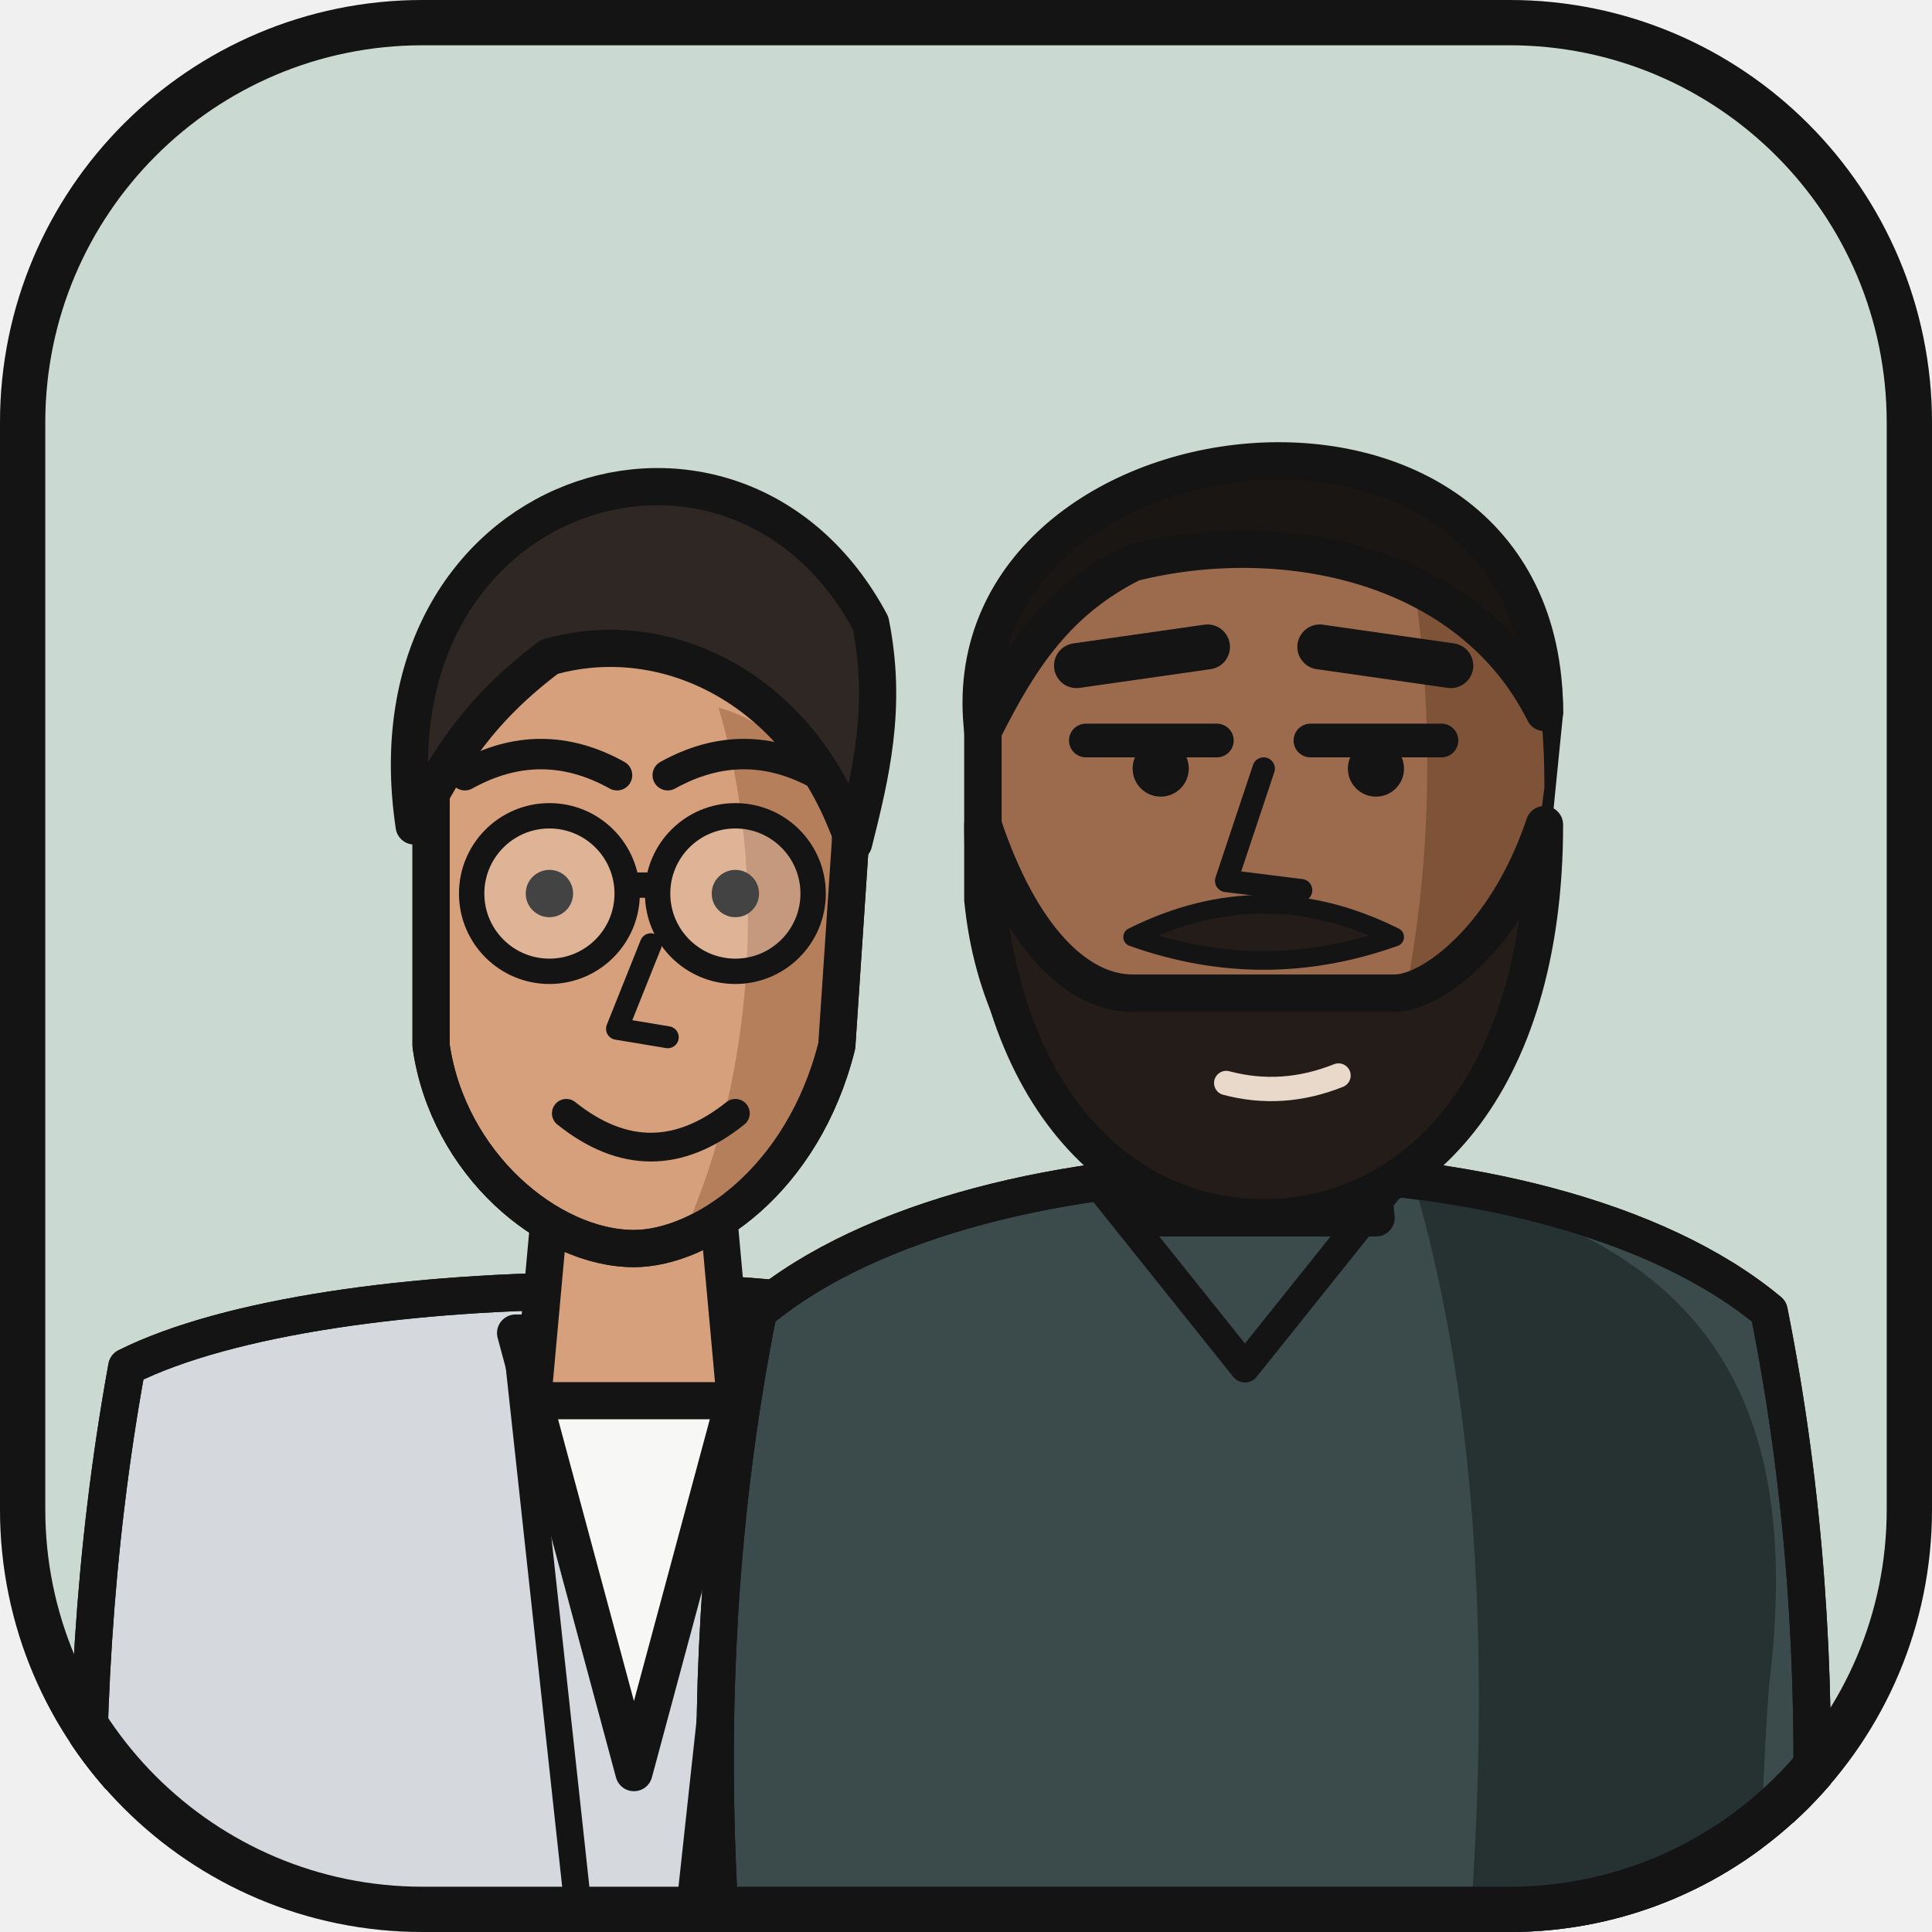
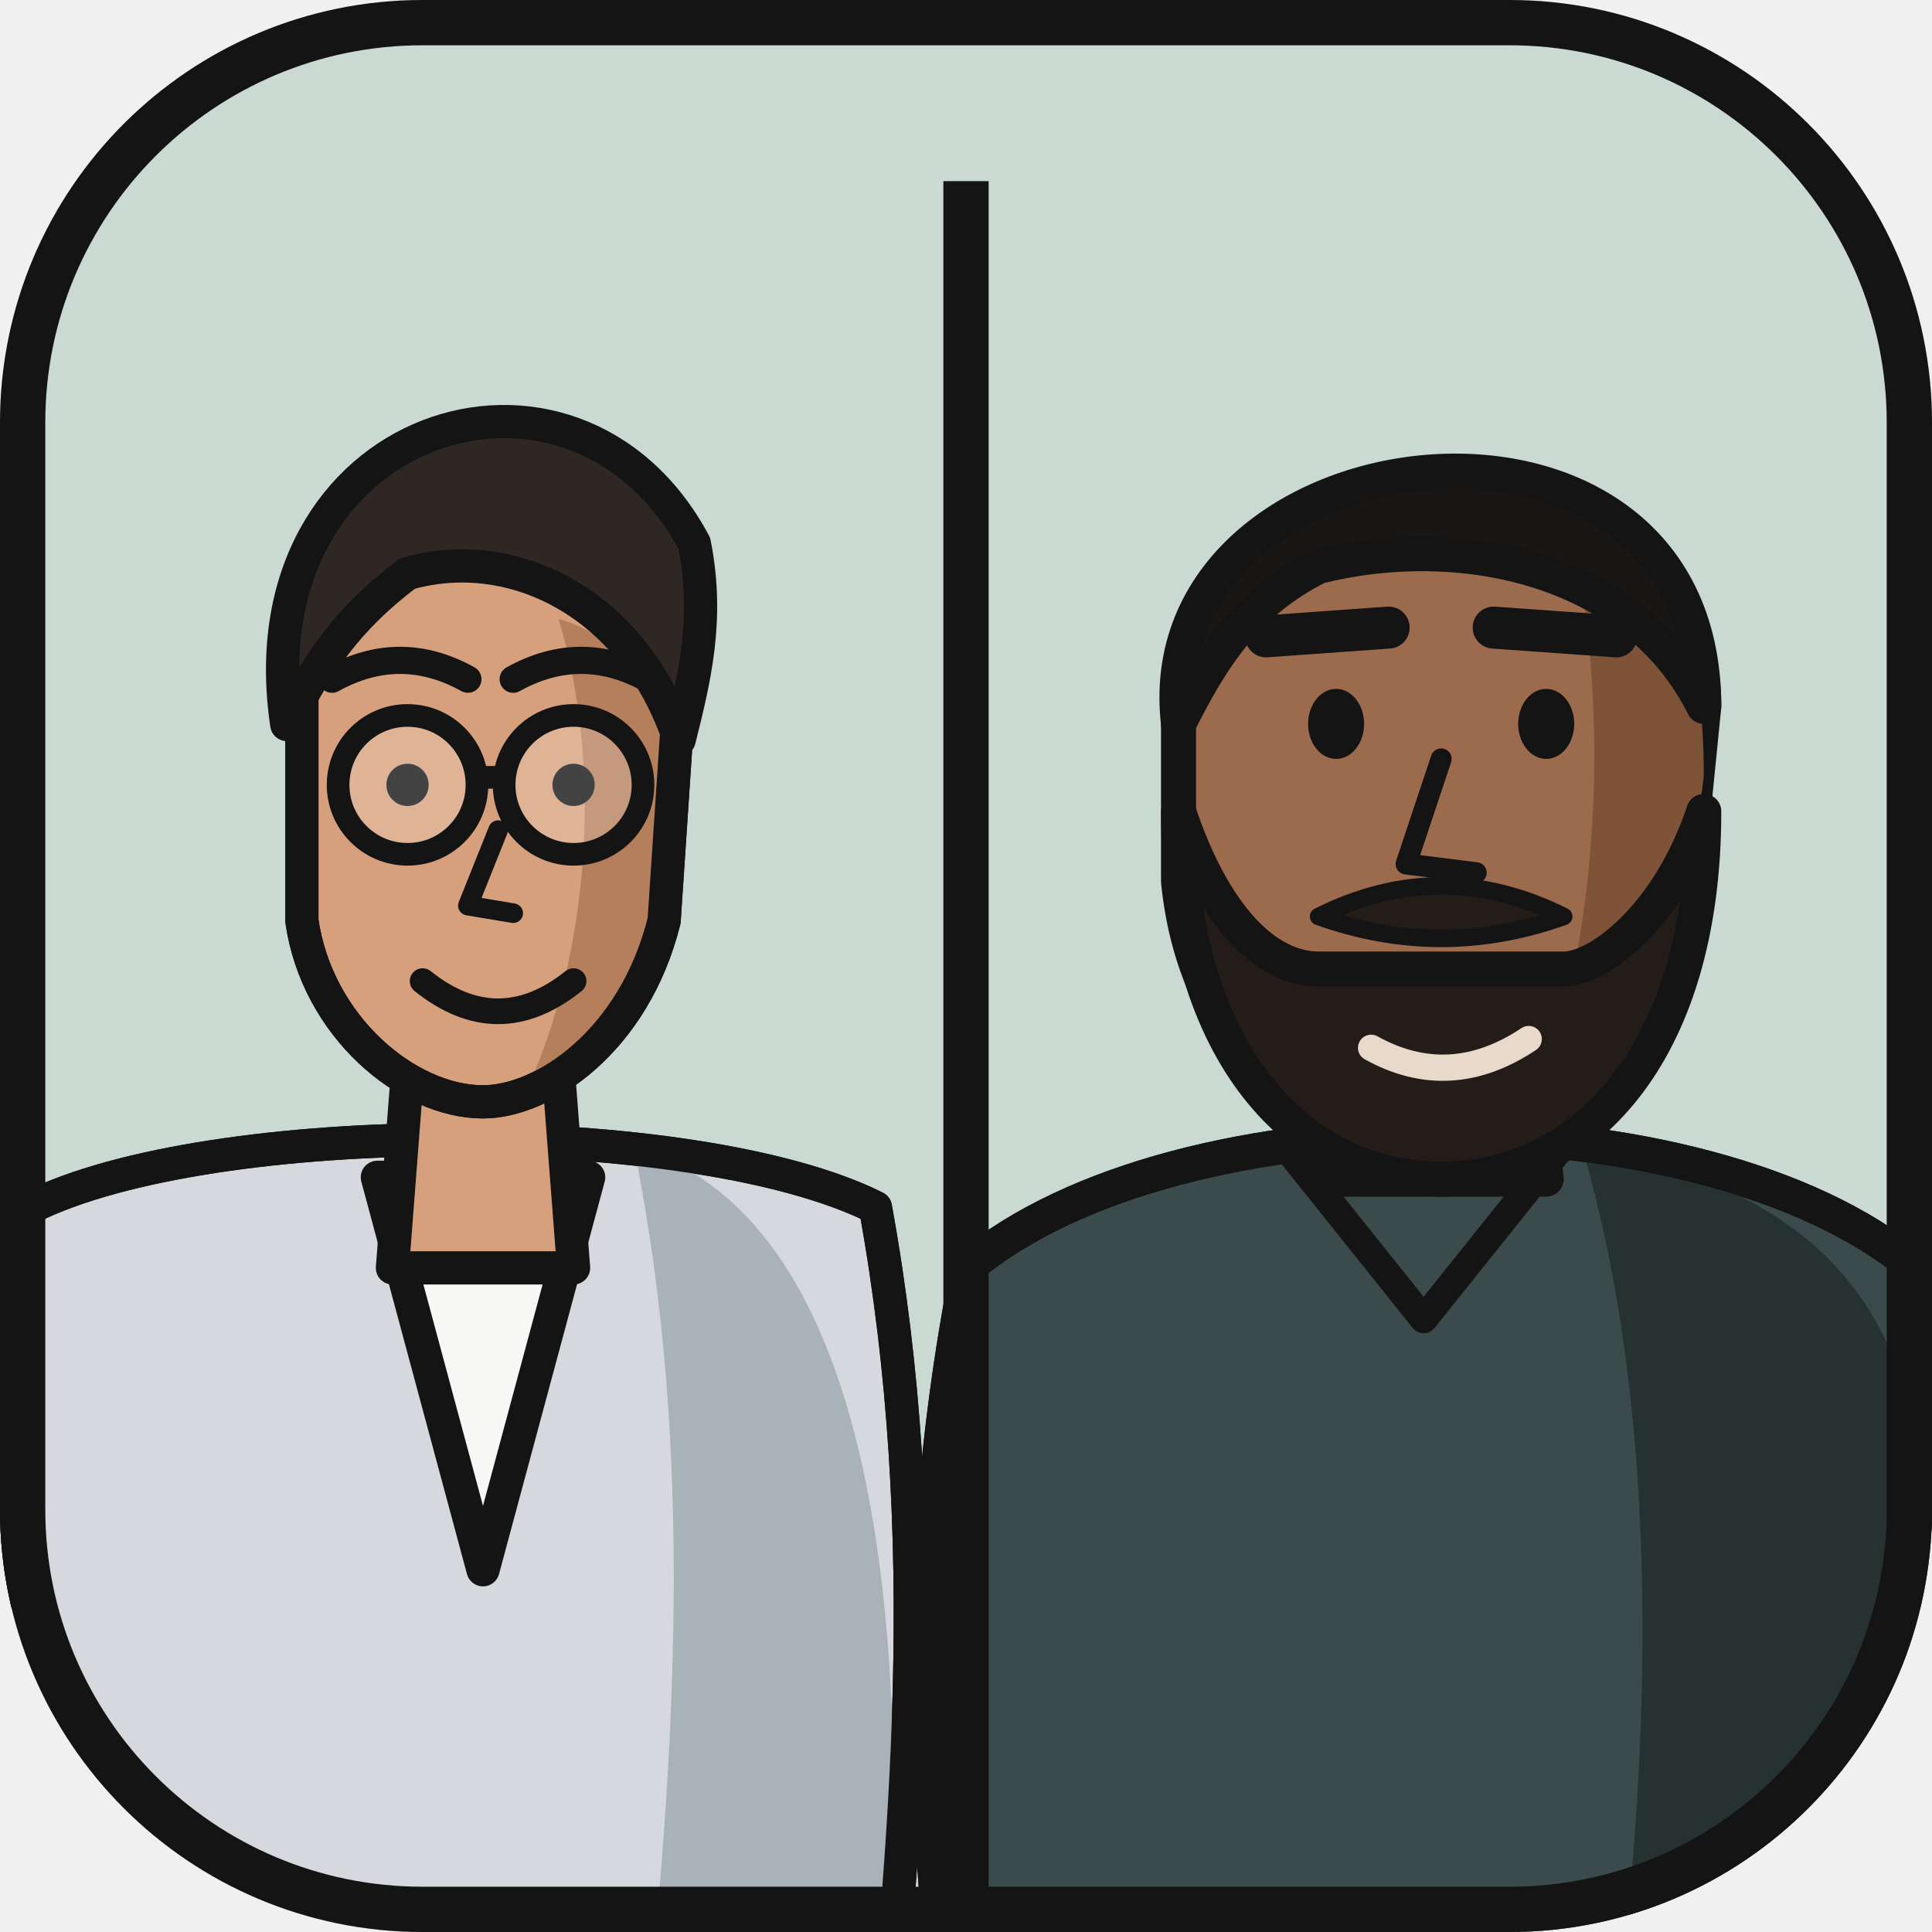
<svg xmlns="http://www.w3.org/2000/svg" viewBox="0 0 64 64" width="64" height="64" role="img" aria-label="James and John's Coworking Space">
  <defs>
    <clipPath id="cw-mark">
      <rect width="64" height="64" rx="14" />
    </clipPath>
  </defs>
  <rect width="64" height="64" rx="14" fill="#CBD9D3" />
  <g clip-path="url(#cw-mark)">
-     <g transform="translate(21 136) scale(0.56)" stroke="#141414" stroke-width="2.2" stroke-linejoin="round" stroke-linecap="round">
+     <g transform="translate(16 121) scale(0.5)" stroke="#141414" stroke-width="2.2" stroke-linejoin="round" stroke-linecap="round">
      <path d="M-30,-162 C-34,-140 -32,-120 -30,-100 L26,-100 C28,-120 30,-140 26,-162 C14,-168 -18,-168 -30,-162 Z" fill="#D5D9DD" />
      <path d="M10,-166 C24,-162 30,-140 26,-100 L10,-100 C13,-126 14,-146 10,-166 Z" fill="#A9B1B9" stroke="none" />
      <path d="M-30,-162 C-34,-140 -32,-120 -30,-100 L26,-100 C28,-120 30,-140 26,-162 C14,-168 -18,-168 -30,-162 Z" fill="none" />
      <path d="M-7,-164 L0,-138 L7,-164 Z" fill="#F7F7F5" />
-       <path d="M-7,-164 L-2,-118 M7,-164 L2,-118" fill="none" stroke-width="1.6" />
-       <path d="M-5,-171 L5,-171 L6,-160 L-6,-160 Z" fill="#D6A07C" />
+       <path d="M-5,-171 L5,-171 L6,-158 L-6,-158 Z" fill="#D6A07C" />
      <path d="M-12,-196 C-13,-211 12,-213 13,-196 L12,-181 C10,-173 4,-169 0,-169 C-5,-169 -11,-174 -12,-181 Z" fill="#D6A07C" />
      <path d="M5,-201 C12,-199 13,-191 12,-181 C10,-174 6,-171 3,-170 C7,-179 8,-191 5,-201 Z" fill="#B57F5C" stroke="none" />
      <path d="M-12,-196 C-13,-211 12,-213 13,-196 L12,-181 C10,-173 4,-169 0,-169 C-5,-169 -11,-174 -12,-181 Z" fill="none" />
      <path d="M-13,-194 C-16,-214 6,-221 14,-206 C15,-201 14,-197 13,-193 C10,-202 2,-206 -5,-204 C-9,-201 -11,-198 -13,-194 Z" fill="#2E2724" />
      <path d="M-10,-197 Q-5.5,-199.5 -1,-197 M2,-197 Q6.5,-199.5 11,-197" fill="none" stroke-width="1.8" />
      <circle cx="-5" cy="-190" r="1.4" fill="#141414" stroke="none" />
      <circle cx="6" cy="-190" r="1.4" fill="#141414" stroke="none" />
      <circle cx="-5" cy="-190" r="4.6" fill="#FFFFFF" fill-opacity="0.2" stroke-width="1.5" />
      <circle cx="6" cy="-190" r="4.6" fill="#FFFFFF" fill-opacity="0.2" stroke-width="1.5" />
      <path d="M-0.4,-190.5 L1.4,-190.5" fill="none" stroke-width="1.5" />
      <path d="M1,-187 L-1,-182 L2,-181.5" fill="none" stroke-width="1.3" />
      <path d="M-4,-177 Q1,-173 6,-177" fill="none" stroke-width="1.7" />
    </g>
-     <g transform="translate(-177 -88) scale(0.62)" stroke="#141414" stroke-width="2" stroke-linejoin="round" stroke-linecap="round">
+     <g transform="translate(-157 -81) scale(0.58)" stroke="#141414" stroke-width="2" stroke-linejoin="round" stroke-linecap="round">
      <path d="M326,212 C322,232 324,250 326,262 L380,262 C382,250 384,232 380,212 C368,202 338,202 326,212 Z" fill="#3B4A4A" />
      <path d="M361,205 C376,208 382,216 380,232 C379,246 380,254 380,262 L362,262 C365,243 366,222 361,205 Z" fill="#263131" stroke="none" />
      <path d="M326,212 C322,232 324,250 326,262 L380,262 C382,250 384,232 380,212 C368,202 338,202 326,212 Z" fill="none" />
      <path d="M344,205 L352,215 L360,205" fill="none" stroke-width="1.6" />
      <path d="M347,197 L358,197 L359,207 L346,207 Z" fill="#9C6B4E" />
      <path d="M338,180 C337,165 368,163 368,180 L367,190 C366,200 360,205 353,205 C346,205 339,200 338,190 Z" fill="#9C6B4E" />
      <path d="M360,168 C367,171 368,178 368,184 L367,192 C365,199 362,202 358,204 C362,194 363,180 360,168 Z" fill="#7E5338" stroke="none" />
      <path d="M338,186 C338,200 345,207 353,207 C361,207 368,200 368,186 C366,192 362,195 360,195 L346,195 C343,195 340,192 338,186 Z" fill="#231C18" />
      <path d="M346,192 Q353,188.5 360,192 Q353,194.5 346,192 Z" fill="#231C18" stroke-width="1" />
      <path d="M338,181 C336,164 368,160 368,180 C364,172 354,170 346,172 C342,174 340,177 338,181 Z" fill="#1A1614" />
-       <path d="M343,177.5 L350,176.5 M356,176.5 L363,177.5" fill="none" stroke-width="2.4" />
-       <path d="M343.5,181.5 L350.5,181.5 M355.5,181.5 L362.5,181.5" fill="none" stroke-width="1.8" />
-       <circle cx="347.5" cy="183" r="1.5" fill="#141414" stroke="none" />
-       <circle cx="359" cy="183" r="1.5" fill="#141414" stroke="none" />
      <path d="M353,183 L351,189 L355,189.5" fill="none" stroke-width="1.2" />
-       <path d="M351,199.8 Q354,200.6 357,199.4" fill="none" stroke="#E9D9CB" stroke-width="1.3" />
+       <path d="M343,176 L350,175.5 M356,175.5 L363,176" fill="none" stroke-width="2.4" />
+       <ellipse cx="347" cy="181" rx="1.6" ry="2" fill="#141414" stroke="none" />
+       <ellipse cx="359" cy="181" rx="1.6" ry="2" fill="#141414" stroke="none" />
+       <path d="M349,199.5 Q353.5,202 358,199" fill="none" stroke="#E9D9CB" stroke-width="1.5" />
    </g>
+     <path d="M32,6 L32,64" stroke="#141414" stroke-width="1.5" />
  </g>
  <rect x="0.75" y="0.75" width="62.5" height="62.5" rx="13.25" fill="none" stroke="#141414" stroke-width="1.5" />
</svg>
